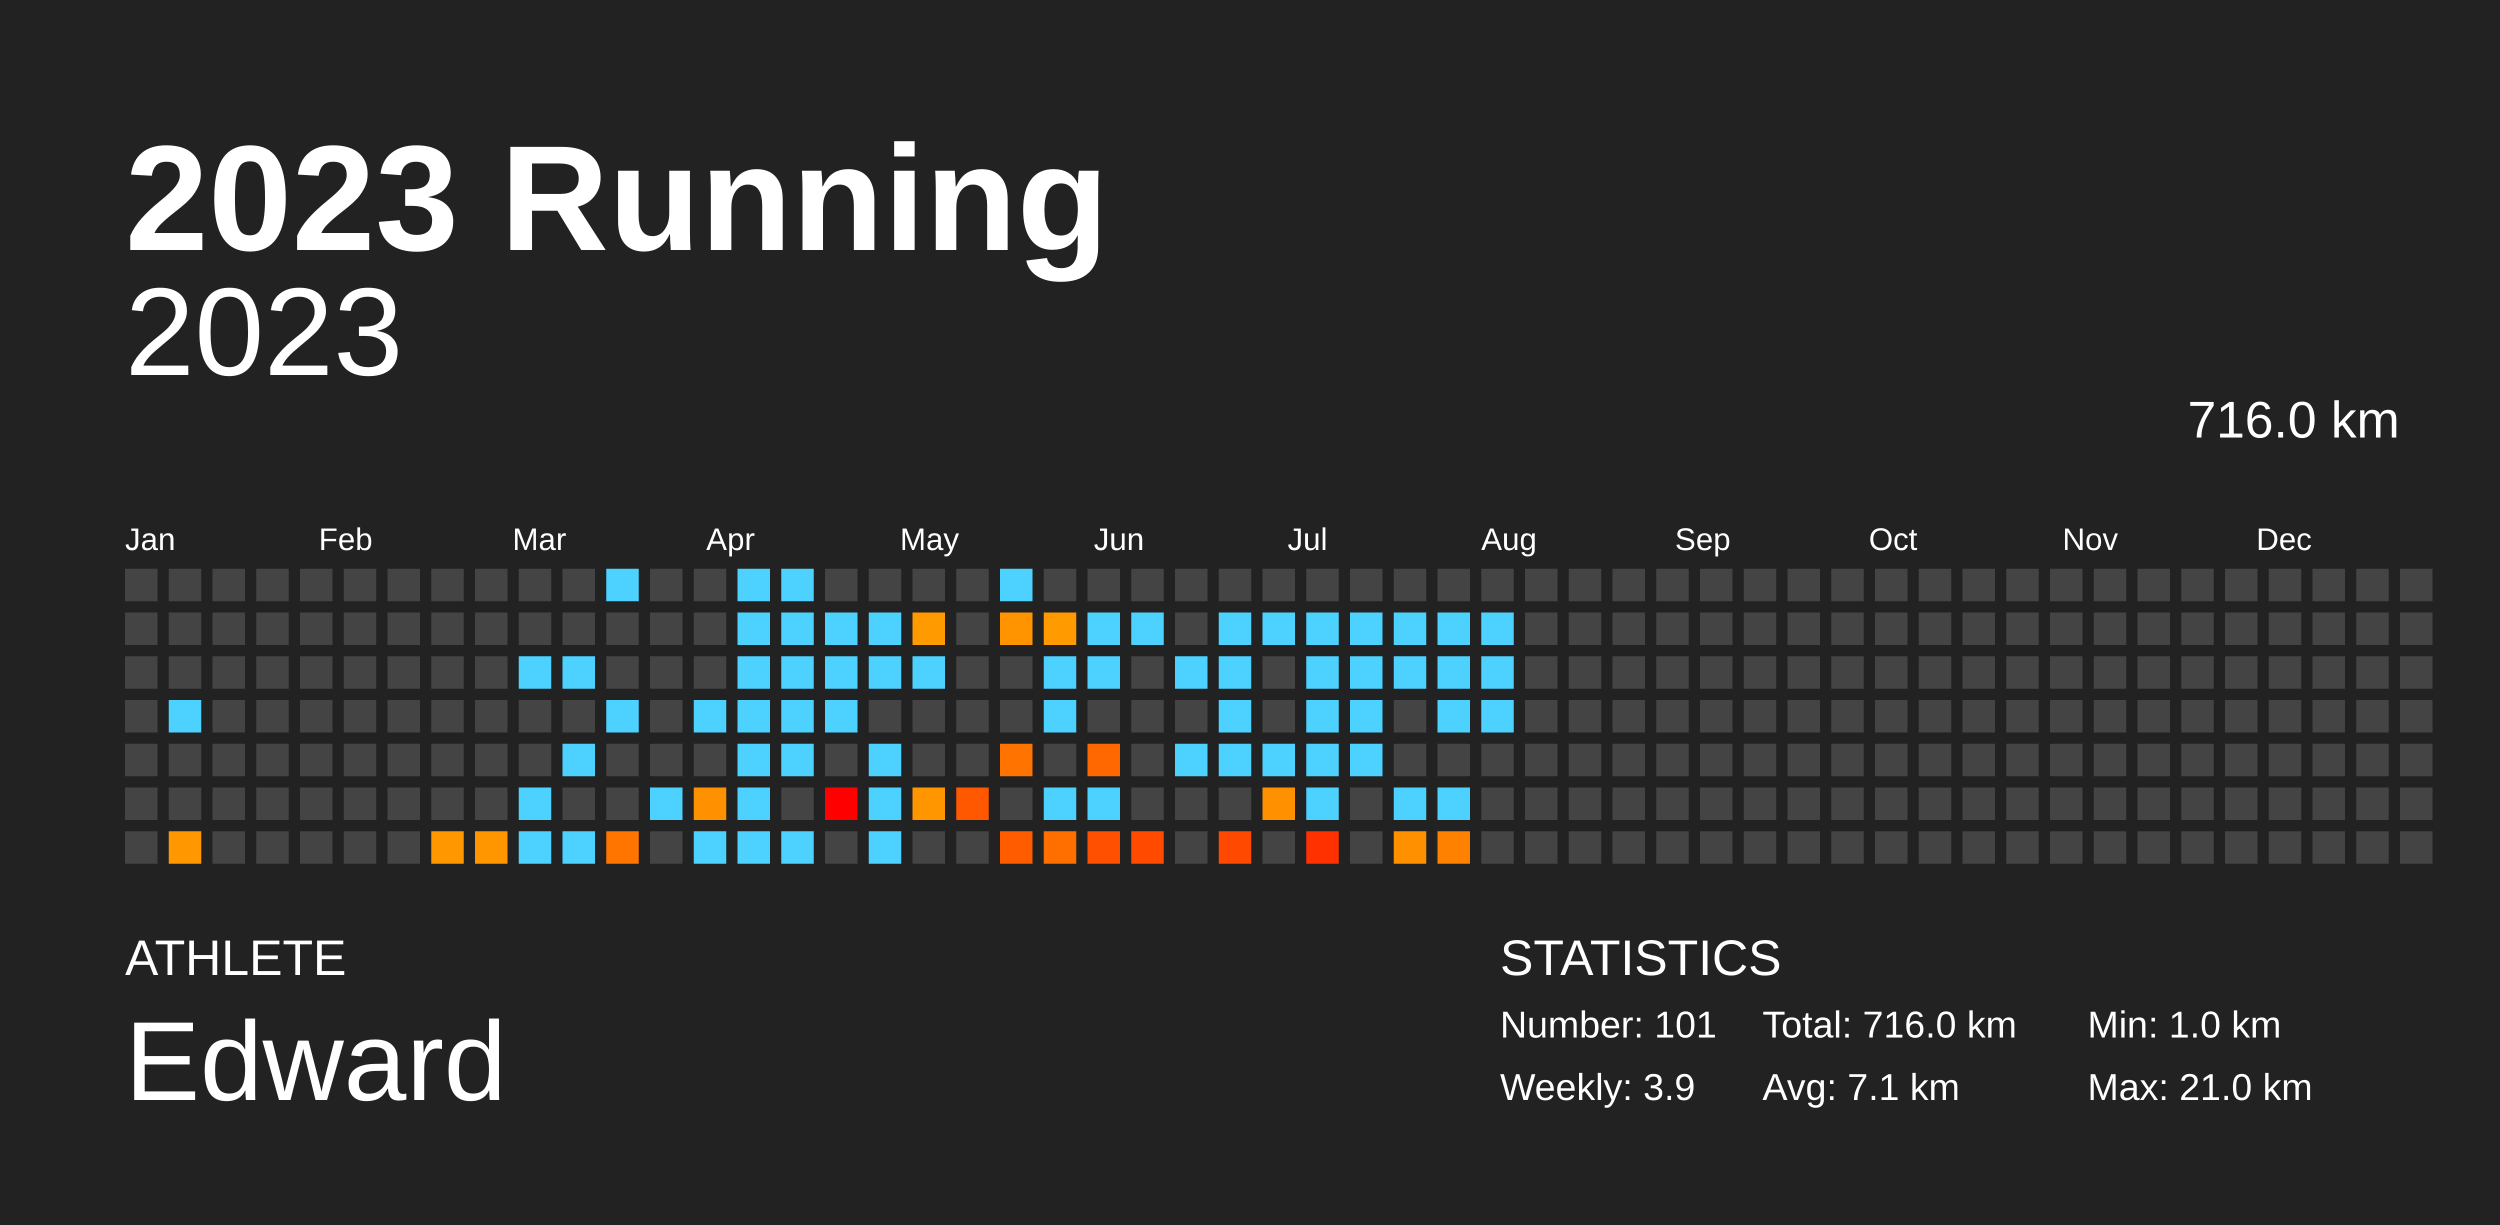
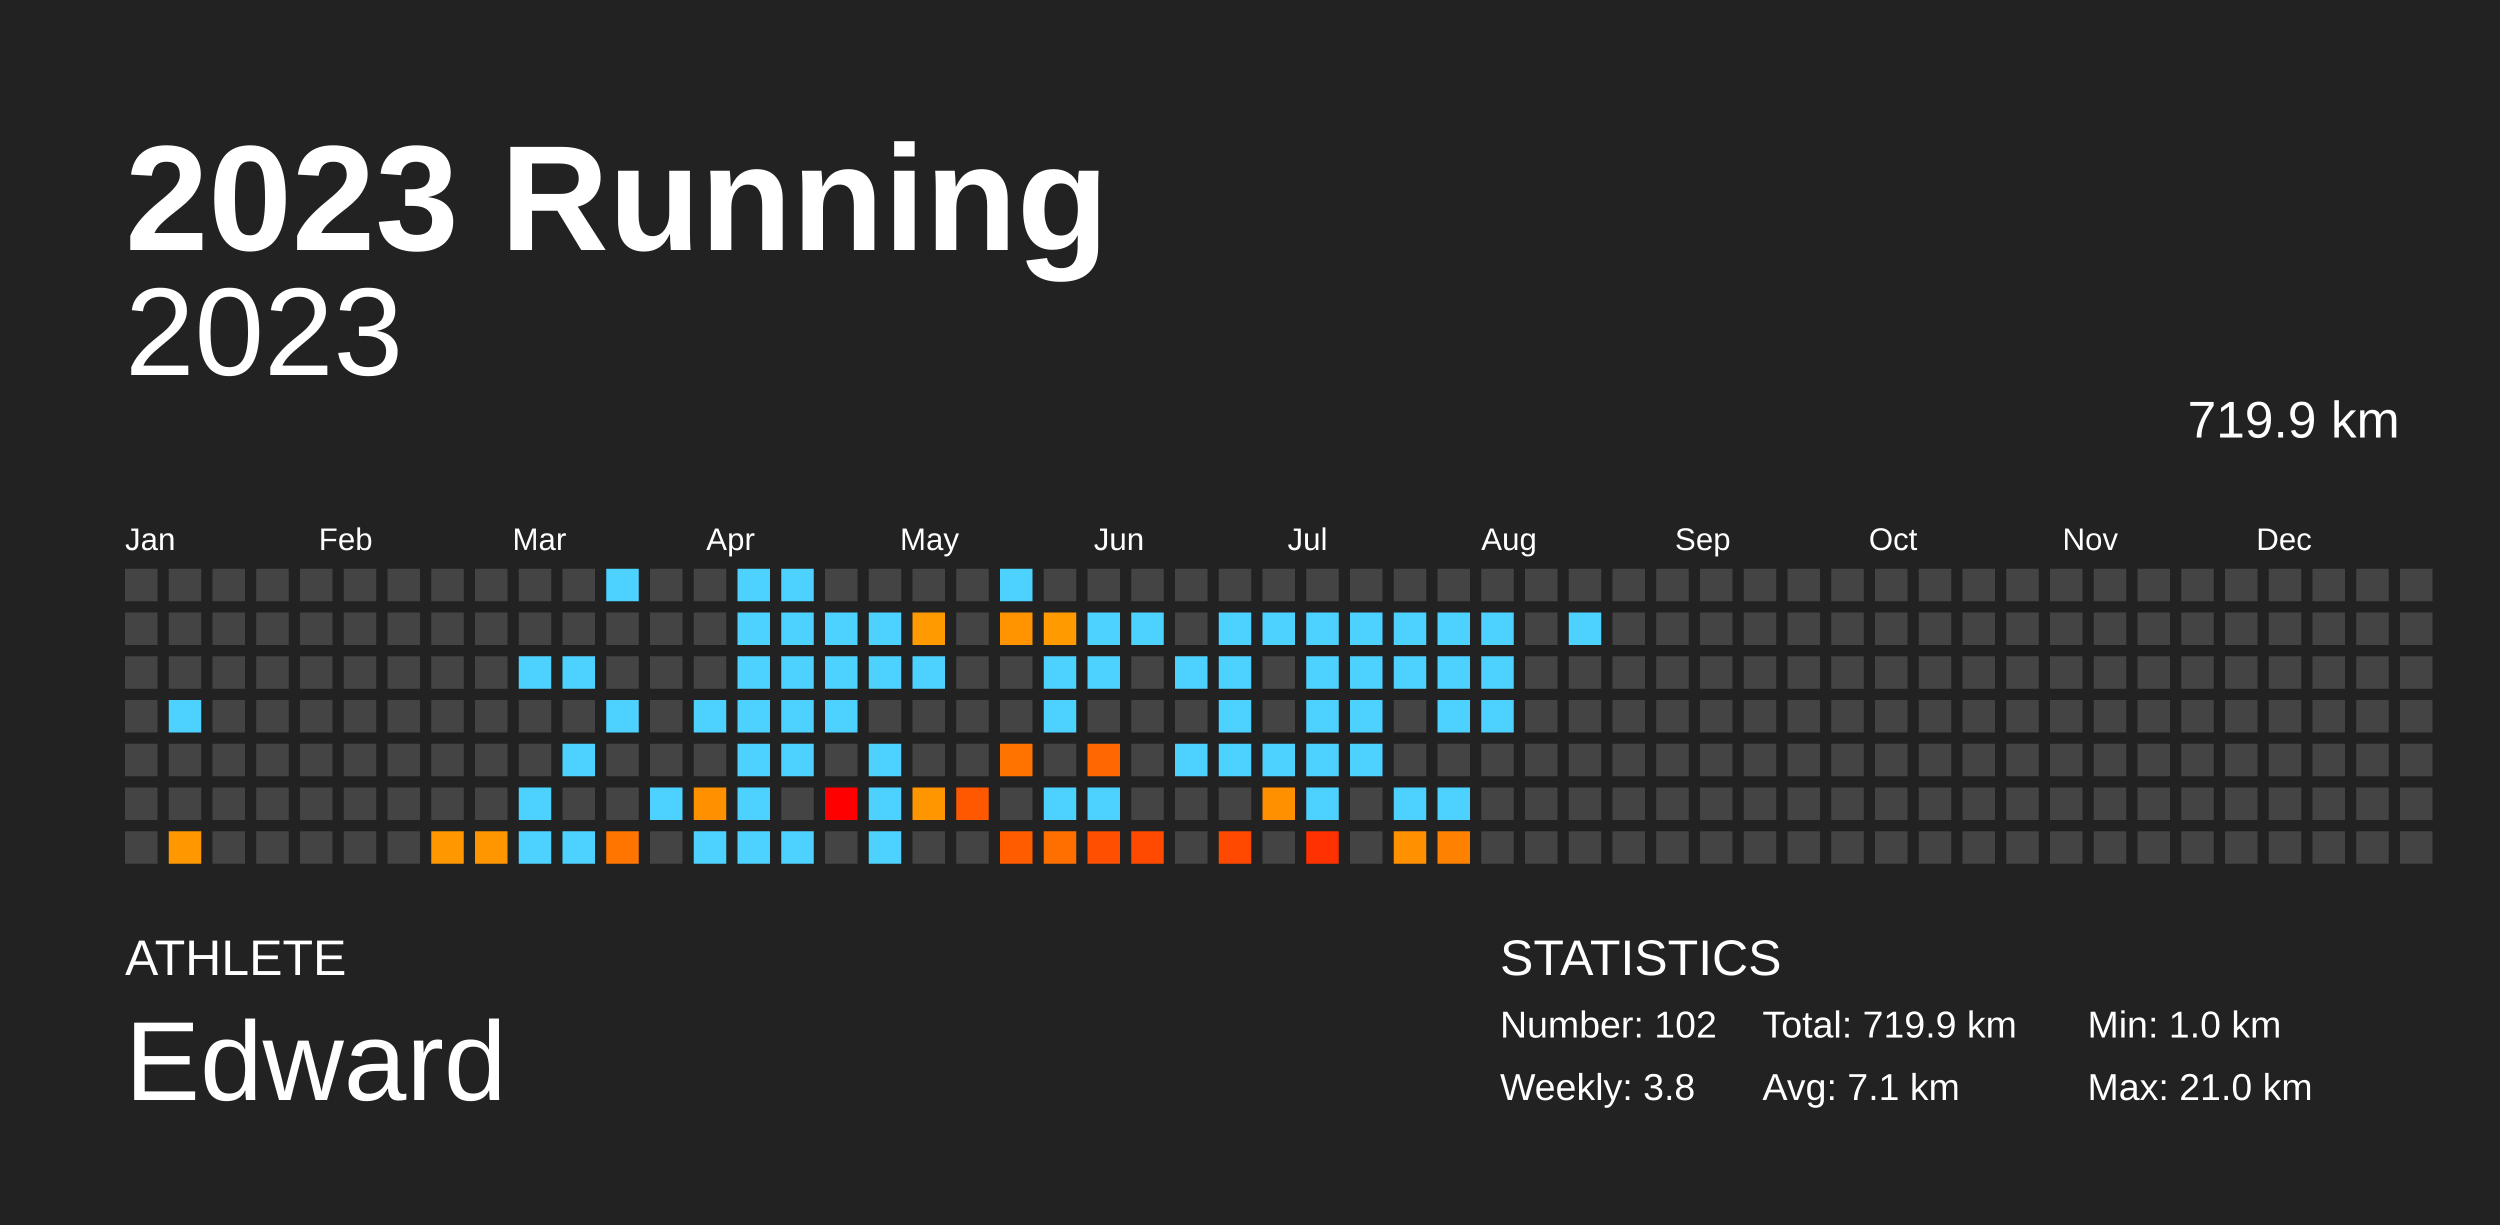
<svg xmlns="http://www.w3.org/2000/svg" baseProfile="full" height="98mm" version="1.1" viewBox="0,0,200,98" width="200mm">
  <defs />
  <rect fill="#222222" height="98" width="200" x="0" y="0" />
  <text fill="#FFFFFF" style="font-size:12px; font-family:Arial; font-weight:bold;" x="10" y="20">2023 Running</text>
  <text fill="#FFFFFF" style="font-size:4px; font-family:Arial" x="10" y="78">ATHLETE</text>
  <text fill="#FFFFFF" style="font-size:9px; font-family:Arial" x="10" y="88">Edward</text>
  <text fill="#FFFFFF" style="font-size:4px; font-family:Arial" x="120" y="78">STATISTICS</text>
-   <text fill="#FFFFFF" style="font-size:3px; font-family:Arial" x="120" y="83">Number: 101</text>
-   <text fill="#FFFFFF" style="font-size:3px; font-family:Arial" x="120" y="88">Weekly: 3.9</text>
-   <text fill="#FFFFFF" style="font-size:3px; font-family:Arial" x="141" y="83">Total: 716.0 km</text>
+   <text fill="#FFFFFF" style="font-size:3px; font-family:Arial" x="120" y="83">Number: 102</text>
+   <text fill="#FFFFFF" style="font-size:3px; font-family:Arial" x="120" y="88">Weekly: 3.8</text>
+   <text fill="#FFFFFF" style="font-size:3px; font-family:Arial" x="141" y="83">Total: 719.9 km</text>
  <text fill="#FFFFFF" style="font-size:3px; font-family:Arial" x="141" y="88">Avg: 7.1 km</text>
  <text fill="#FFFFFF" style="font-size:3px; font-family:Arial" x="167" y="83">Min: 1.0 km</text>
  <text fill="#FFFFFF" style="font-size:3px; font-family:Arial" x="167" y="88">Max: 21.0 km</text>
  <text alignment-baseline="hanging" fill="#FFFFFF" style="font-size:10.0px; font-family:Arial;" x="10" y="30">2023</text>
-   <text alignment-baseline="hanging" fill="#FFFFFF" style="font-size:4.125px; font-family:Arial;" x="175" y="35">716.0 km</text>
+   <text alignment-baseline="hanging" fill="#FFFFFF" style="font-size:4.125px; font-family:Arial;" x="175" y="35">719.9 km</text>
  <text fill="#FFFFFF" style="font-size:2.5px; font-family:Arial" x="10.0" y="44">Jan</text>
  <text fill="#FFFFFF" style="font-size:2.5px; font-family:Arial" x="25.5" y="44">Feb</text>
  <text fill="#FFFFFF" style="font-size:2.5px; font-family:Arial" x="41.0" y="44">Mar</text>
  <text fill="#FFFFFF" style="font-size:2.5px; font-family:Arial" x="56.5" y="44">Apr</text>
  <text fill="#FFFFFF" style="font-size:2.5px; font-family:Arial" x="72.0" y="44">May</text>
  <text fill="#FFFFFF" style="font-size:2.5px; font-family:Arial" x="87.5" y="44">Jun</text>
  <text fill="#FFFFFF" style="font-size:2.5px; font-family:Arial" x="103.0" y="44">Jul</text>
  <text fill="#FFFFFF" style="font-size:2.5px; font-family:Arial" x="118.5" y="44">Aug</text>
  <text fill="#FFFFFF" style="font-size:2.5px; font-family:Arial" x="134.0" y="44">Sep</text>
  <text fill="#FFFFFF" style="font-size:2.5px; font-family:Arial" x="149.5" y="44">Oct</text>
  <text fill="#FFFFFF" style="font-size:2.5px; font-family:Arial" x="165.0" y="44">Nov</text>
  <text fill="#FFFFFF" style="font-size:2.5px; font-family:Arial" x="180.5" y="44">Dec</text>
  <rect fill="#444444" height="2.6" width="2.6" x="10.0" y="45.5" />
  <rect fill="#444444" height="2.6" width="2.6" x="10.0" y="49.0" />
  <rect fill="#444444" height="2.6" width="2.6" x="10.0" y="52.5" />
  <rect fill="#444444" height="2.6" width="2.6" x="10.0" y="56.0" />
  <rect fill="#444444" height="2.6" width="2.6" x="10.0" y="59.5" />
  <rect fill="#444444" height="2.6" width="2.6" x="10.0" y="63.0" />
  <rect fill="#444444" height="2.6" width="2.6" x="10.0" y="66.5" />
  <rect fill="#444444" height="2.6" width="2.6" x="13.5" y="45.5" />
  <rect fill="#444444" height="2.6" width="2.6" x="13.5" y="49.0" />
  <rect fill="#444444" height="2.6" width="2.6" x="13.5" y="52.5" />
  <rect fill="#4dd2ff" height="2.6" width="2.6" x="13.5" y="56.0" />
  <rect fill="#444444" height="2.6" width="2.6" x="13.5" y="59.5" />
  <rect fill="#444444" height="2.6" width="2.6" x="13.5" y="63.0" />
  <rect fill="#ff9700" height="2.6" width="2.6" x="13.5" y="66.5" />
  <rect fill="#444444" height="2.6" width="2.6" x="17.0" y="45.5" />
  <rect fill="#444444" height="2.6" width="2.6" x="17.0" y="49.0" />
  <rect fill="#444444" height="2.6" width="2.6" x="17.0" y="52.5" />
  <rect fill="#444444" height="2.6" width="2.6" x="17.0" y="56.0" />
  <rect fill="#444444" height="2.6" width="2.6" x="17.0" y="59.5" />
  <rect fill="#444444" height="2.6" width="2.6" x="17.0" y="63.0" />
  <rect fill="#444444" height="2.6" width="2.6" x="17.0" y="66.5" />
  <rect fill="#444444" height="2.6" width="2.6" x="20.5" y="45.5" />
  <rect fill="#444444" height="2.6" width="2.6" x="20.5" y="49.0" />
  <rect fill="#444444" height="2.6" width="2.6" x="20.5" y="52.5" />
  <rect fill="#444444" height="2.6" width="2.6" x="20.5" y="56.0" />
  <rect fill="#444444" height="2.6" width="2.6" x="20.5" y="59.5" />
  <rect fill="#444444" height="2.6" width="2.6" x="20.5" y="63.0" />
  <rect fill="#444444" height="2.6" width="2.6" x="20.5" y="66.5" />
  <rect fill="#444444" height="2.6" width="2.6" x="24.0" y="45.5" />
  <rect fill="#444444" height="2.6" width="2.6" x="24.0" y="49.0" />
  <rect fill="#444444" height="2.6" width="2.6" x="24.0" y="52.5" />
  <rect fill="#444444" height="2.6" width="2.6" x="24.0" y="56.0" />
  <rect fill="#444444" height="2.6" width="2.6" x="24.0" y="59.5" />
  <rect fill="#444444" height="2.6" width="2.6" x="24.0" y="63.0" />
  <rect fill="#444444" height="2.6" width="2.6" x="24.0" y="66.5" />
  <rect fill="#444444" height="2.6" width="2.6" x="27.5" y="45.5" />
  <rect fill="#444444" height="2.6" width="2.6" x="27.5" y="49.0" />
  <rect fill="#444444" height="2.6" width="2.6" x="27.5" y="52.5" />
  <rect fill="#444444" height="2.6" width="2.6" x="27.5" y="56.0" />
  <rect fill="#444444" height="2.6" width="2.6" x="27.5" y="59.5" />
  <rect fill="#444444" height="2.6" width="2.6" x="27.5" y="63.0" />
  <rect fill="#444444" height="2.6" width="2.6" x="27.5" y="66.5" />
  <rect fill="#444444" height="2.6" width="2.6" x="31.0" y="45.5" />
  <rect fill="#444444" height="2.6" width="2.6" x="31.0" y="49.0" />
  <rect fill="#444444" height="2.6" width="2.6" x="31.0" y="52.5" />
  <rect fill="#444444" height="2.6" width="2.6" x="31.0" y="56.0" />
  <rect fill="#444444" height="2.6" width="2.6" x="31.0" y="59.5" />
  <rect fill="#444444" height="2.6" width="2.6" x="31.0" y="63.0" />
  <rect fill="#444444" height="2.6" width="2.6" x="31.0" y="66.5" />
  <rect fill="#444444" height="2.6" width="2.6" x="34.5" y="45.5" />
  <rect fill="#444444" height="2.6" width="2.6" x="34.5" y="49.0" />
  <rect fill="#444444" height="2.6" width="2.6" x="34.5" y="52.5" />
  <rect fill="#444444" height="2.6" width="2.6" x="34.5" y="56.0" />
  <rect fill="#444444" height="2.6" width="2.6" x="34.5" y="59.5" />
  <rect fill="#444444" height="2.6" width="2.6" x="34.5" y="63.0" />
  <rect fill="#ff9700" height="2.6" width="2.6" x="34.5" y="66.5" />
  <rect fill="#444444" height="2.6" width="2.6" x="38.0" y="45.5" />
  <rect fill="#444444" height="2.6" width="2.6" x="38.0" y="49.0" />
  <rect fill="#444444" height="2.6" width="2.6" x="38.0" y="52.5" />
  <rect fill="#444444" height="2.6" width="2.6" x="38.0" y="56.0" />
  <rect fill="#444444" height="2.6" width="2.6" x="38.0" y="59.5" />
  <rect fill="#444444" height="2.6" width="2.6" x="38.0" y="63.0" />
  <rect fill="#ff9600" height="2.6" width="2.6" x="38.0" y="66.5" />
  <rect fill="#444444" height="2.6" width="2.6" x="41.5" y="45.5" />
  <rect fill="#444444" height="2.6" width="2.6" x="41.5" y="49.0" />
  <rect fill="#4dd2ff" height="2.6" width="2.6" x="41.5" y="52.5" />
  <rect fill="#444444" height="2.6" width="2.6" x="41.5" y="56.0" />
  <rect fill="#444444" height="2.6" width="2.6" x="41.5" y="59.5" />
  <rect fill="#4dd2ff" height="2.6" width="2.6" x="41.5" y="63.0" />
  <rect fill="#4dd2ff" height="2.6" width="2.6" x="41.5" y="66.5" />
  <rect fill="#444444" height="2.6" width="2.6" x="45.0" y="45.5" />
  <rect fill="#444444" height="2.6" width="2.6" x="45.0" y="49.0" />
  <rect fill="#4dd2ff" height="2.6" width="2.6" x="45.0" y="52.5" />
  <rect fill="#444444" height="2.6" width="2.6" x="45.0" y="56.0" />
  <rect fill="#4dd2ff" height="2.6" width="2.6" x="45.0" y="59.5" />
  <rect fill="#444444" height="2.6" width="2.6" x="45.0" y="63.0" />
  <rect fill="#4dd2ff" height="2.6" width="2.6" x="45.0" y="66.5" />
  <rect fill="#4dd2ff" height="2.6" width="2.6" x="48.5" y="45.5" />
  <rect fill="#444444" height="2.6" width="2.6" x="48.5" y="49.0" />
  <rect fill="#444444" height="2.6" width="2.6" x="48.5" y="52.5" />
  <rect fill="#4dd2ff" height="2.6" width="2.6" x="48.5" y="56.0" />
  <rect fill="#444444" height="2.6" width="2.6" x="48.5" y="59.5" />
  <rect fill="#444444" height="2.6" width="2.6" x="48.5" y="63.0" />
  <rect fill="#ff7500" height="2.6" width="2.6" x="48.5" y="66.5" />
  <rect fill="#444444" height="2.6" width="2.6" x="52.0" y="45.5" />
  <rect fill="#444444" height="2.6" width="2.6" x="52.0" y="49.0" />
  <rect fill="#444444" height="2.6" width="2.6" x="52.0" y="52.5" />
  <rect fill="#444444" height="2.6" width="2.6" x="52.0" y="56.0" />
  <rect fill="#444444" height="2.6" width="2.6" x="52.0" y="59.5" />
  <rect fill="#4dd2ff" height="2.6" width="2.6" x="52.0" y="63.0" />
  <rect fill="#444444" height="2.6" width="2.6" x="52.0" y="66.5" />
  <rect fill="#444444" height="2.6" width="2.6" x="55.5" y="45.5" />
  <rect fill="#444444" height="2.6" width="2.6" x="55.5" y="49.0" />
  <rect fill="#444444" height="2.6" width="2.6" x="55.5" y="52.5" />
  <rect fill="#4dd2ff" height="2.6" width="2.6" x="55.5" y="56.0" />
  <rect fill="#444444" height="2.6" width="2.6" x="55.5" y="59.5" />
  <rect fill="#ff9100" height="2.6" width="2.6" x="55.5" y="63.0" />
  <rect fill="#4dd2ff" height="2.6" width="2.6" x="55.5" y="66.5" />
  <rect fill="#4dd2ff" height="2.6" width="2.6" x="59.0" y="45.5" />
  <rect fill="#4dd2ff" height="2.6" width="2.6" x="59.0" y="49.0" />
  <rect fill="#4dd2ff" height="2.6" width="2.6" x="59.0" y="52.5" />
  <rect fill="#4dd2ff" height="2.6" width="2.6" x="59.0" y="56.0" />
  <rect fill="#4dd2ff" height="2.6" width="2.6" x="59.0" y="59.5" />
  <rect fill="#4dd2ff" height="2.6" width="2.6" x="59.0" y="63.0" />
  <rect fill="#4dd2ff" height="2.6" width="2.6" x="59.0" y="66.5" />
  <rect fill="#4dd2ff" height="2.6" width="2.6" x="62.5" y="45.5" />
  <rect fill="#4dd2ff" height="2.6" width="2.6" x="62.5" y="49.0" />
  <rect fill="#4dd2ff" height="2.6" width="2.6" x="62.5" y="52.5" />
  <rect fill="#4dd2ff" height="2.6" width="2.6" x="62.5" y="56.0" />
  <rect fill="#4dd2ff" height="2.6" width="2.6" x="62.5" y="59.5" />
  <rect fill="#444444" height="2.6" width="2.6" x="62.5" y="63.0" />
  <rect fill="#4dd2ff" height="2.6" width="2.6" x="62.5" y="66.5" />
  <rect fill="#444444" height="2.6" width="2.6" x="66.0" y="45.5" />
  <rect fill="#4dd2ff" height="2.6" width="2.6" x="66.0" y="49.0" />
  <rect fill="#4dd2ff" height="2.6" width="2.6" x="66.0" y="52.5" />
  <rect fill="#4dd2ff" height="2.6" width="2.6" x="66.0" y="56.0" />
  <rect fill="#444444" height="2.6" width="2.6" x="66.0" y="59.5" />
  <rect fill="red" height="2.6" width="2.6" x="66.0" y="63.0" />
  <rect fill="#444444" height="2.6" width="2.6" x="66.0" y="66.5" />
  <rect fill="#444444" height="2.6" width="2.6" x="69.5" y="45.5" />
  <rect fill="#4dd2ff" height="2.6" width="2.6" x="69.5" y="49.0" />
  <rect fill="#4dd2ff" height="2.6" width="2.6" x="69.5" y="52.5" />
  <rect fill="#444444" height="2.6" width="2.6" x="69.5" y="56.0" />
  <rect fill="#4dd2ff" height="2.6" width="2.6" x="69.5" y="59.5" />
  <rect fill="#4dd2ff" height="2.6" width="2.6" x="69.5" y="63.0" />
  <rect fill="#4dd2ff" height="2.6" width="2.6" x="69.5" y="66.5" />
  <rect fill="#444444" height="2.6" width="2.6" x="73.0" y="45.5" />
  <rect fill="#ff9a00" height="2.6" width="2.6" x="73.0" y="49.0" />
  <rect fill="#4dd2ff" height="2.6" width="2.6" x="73.0" y="52.5" />
  <rect fill="#444444" height="2.6" width="2.6" x="73.0" y="56.0" />
  <rect fill="#444444" height="2.6" width="2.6" x="73.0" y="59.5" />
  <rect fill="#ff9600" height="2.6" width="2.6" x="73.0" y="63.0" />
  <rect fill="#444444" height="2.6" width="2.6" x="73.0" y="66.5" />
  <rect fill="#444444" height="2.6" width="2.6" x="76.5" y="45.5" />
  <rect fill="#444444" height="2.6" width="2.6" x="76.5" y="49.0" />
  <rect fill="#444444" height="2.6" width="2.6" x="76.5" y="52.5" />
  <rect fill="#444444" height="2.6" width="2.6" x="76.5" y="56.0" />
  <rect fill="#444444" height="2.6" width="2.6" x="76.5" y="59.5" />
  <rect fill="#ff5800" height="2.6" width="2.6" x="76.5" y="63.0" />
  <rect fill="#444444" height="2.6" width="2.6" x="76.5" y="66.5" />
  <rect fill="#4dd2ff" height="2.6" width="2.6" x="80.0" y="45.5" />
  <rect fill="#ff9300" height="2.6" width="2.6" x="80.0" y="49.0" />
  <rect fill="#444444" height="2.6" width="2.6" x="80.0" y="52.5" />
  <rect fill="#444444" height="2.6" width="2.6" x="80.0" y="56.0" />
  <rect fill="#ff7400" height="2.6" width="2.6" x="80.0" y="59.5" />
  <rect fill="#444444" height="2.6" width="2.6" x="80.0" y="63.0" />
  <rect fill="#ff5c00" height="2.6" width="2.6" x="80.0" y="66.5" />
  <rect fill="#444444" height="2.6" width="2.6" x="83.5" y="45.5" />
  <rect fill="#ff9a00" height="2.6" width="2.6" x="83.5" y="49.0" />
  <rect fill="#4dd2ff" height="2.6" width="2.6" x="83.5" y="52.5" />
  <rect fill="#4dd2ff" height="2.6" width="2.6" x="83.5" y="56.0" />
  <rect fill="#444444" height="2.6" width="2.6" x="83.5" y="59.5" />
  <rect fill="#4dd2ff" height="2.6" width="2.6" x="83.5" y="63.0" />
  <rect fill="#ff6f00" height="2.6" width="2.6" x="83.5" y="66.5" />
  <rect fill="#444444" height="2.6" width="2.6" x="87.0" y="45.5" />
  <rect fill="#4dd2ff" height="2.6" width="2.6" x="87.0" y="49.0" />
  <rect fill="#4dd2ff" height="2.6" width="2.6" x="87.0" y="52.5" />
  <rect fill="#444444" height="2.6" width="2.6" x="87.0" y="56.0" />
  <rect fill="#ff6800" height="2.6" width="2.6" x="87.0" y="59.5" />
  <rect fill="#4dd2ff" height="2.6" width="2.6" x="87.0" y="63.0" />
  <rect fill="#ff4f00" height="2.6" width="2.6" x="87.0" y="66.5" />
  <rect fill="#444444" height="2.6" width="2.6" x="90.5" y="45.5" />
  <rect fill="#4dd2ff" height="2.6" width="2.6" x="90.5" y="49.0" />
  <rect fill="#444444" height="2.6" width="2.6" x="90.5" y="52.5" />
  <rect fill="#444444" height="2.6" width="2.6" x="90.5" y="56.0" />
  <rect fill="#444444" height="2.6" width="2.6" x="90.5" y="59.5" />
  <rect fill="#444444" height="2.6" width="2.6" x="90.5" y="63.0" />
  <rect fill="#ff4a00" height="2.6" width="2.6" x="90.5" y="66.5" />
  <rect fill="#444444" height="2.6" width="2.6" x="94.0" y="45.5" />
  <rect fill="#444444" height="2.6" width="2.6" x="94.0" y="49.0" />
  <rect fill="#4dd2ff" height="2.6" width="2.6" x="94.0" y="52.5" />
  <rect fill="#444444" height="2.6" width="2.6" x="94.0" y="56.0" />
  <rect fill="#4dd2ff" height="2.6" width="2.6" x="94.0" y="59.5" />
  <rect fill="#444444" height="2.6" width="2.6" x="94.0" y="63.0" />
  <rect fill="#444444" height="2.6" width="2.6" x="94.0" y="66.5" />
  <rect fill="#444444" height="2.6" width="2.6" x="97.5" y="45.5" />
  <rect fill="#4dd2ff" height="2.6" width="2.6" x="97.5" y="49.0" />
  <rect fill="#4dd2ff" height="2.6" width="2.6" x="97.5" y="52.5" />
  <rect fill="#4dd2ff" height="2.6" width="2.6" x="97.5" y="56.0" />
  <rect fill="#4dd2ff" height="2.6" width="2.6" x="97.5" y="59.5" />
  <rect fill="#444444" height="2.6" width="2.6" x="97.5" y="63.0" />
  <rect fill="#ff4800" height="2.6" width="2.6" x="97.5" y="66.5" />
  <rect fill="#444444" height="2.6" width="2.6" x="101.0" y="45.5" />
  <rect fill="#4dd2ff" height="2.6" width="2.6" x="101.0" y="49.0" />
  <rect fill="#444444" height="2.6" width="2.6" x="101.0" y="52.5" />
  <rect fill="#444444" height="2.6" width="2.6" x="101.0" y="56.0" />
  <rect fill="#4dd2ff" height="2.6" width="2.6" x="101.0" y="59.5" />
  <rect fill="#ff9000" height="2.6" width="2.6" x="101.0" y="63.0" />
  <rect fill="#444444" height="2.6" width="2.6" x="101.0" y="66.5" />
  <rect fill="#444444" height="2.6" width="2.6" x="104.5" y="45.5" />
  <rect fill="#4dd2ff" height="2.6" width="2.6" x="104.5" y="49.0" />
  <rect fill="#4dd2ff" height="2.6" width="2.6" x="104.5" y="52.5" />
  <rect fill="#4dd2ff" height="2.6" width="2.6" x="104.5" y="56.0" />
  <rect fill="#4dd2ff" height="2.6" width="2.6" x="104.5" y="59.5" />
  <rect fill="#4dd2ff" height="2.6" width="2.6" x="104.5" y="63.0" />
  <rect fill="#ff3100" height="2.6" width="2.6" x="104.5" y="66.5" />
  <rect fill="#444444" height="2.6" width="2.6" x="108.0" y="45.5" />
  <rect fill="#4dd2ff" height="2.6" width="2.6" x="108.0" y="49.0" />
  <rect fill="#4dd2ff" height="2.6" width="2.6" x="108.0" y="52.5" />
  <rect fill="#4dd2ff" height="2.6" width="2.6" x="108.0" y="56.0" />
  <rect fill="#4dd2ff" height="2.6" width="2.6" x="108.0" y="59.5" />
  <rect fill="#444444" height="2.6" width="2.6" x="108.0" y="63.0" />
  <rect fill="#444444" height="2.6" width="2.6" x="108.0" y="66.5" />
  <rect fill="#444444" height="2.6" width="2.6" x="111.5" y="45.5" />
  <rect fill="#4dd2ff" height="2.6" width="2.6" x="111.5" y="49.0" />
  <rect fill="#4dd2ff" height="2.6" width="2.6" x="111.5" y="52.5" />
  <rect fill="#444444" height="2.6" width="2.6" x="111.5" y="56.0" />
  <rect fill="#444444" height="2.6" width="2.6" x="111.5" y="59.5" />
  <rect fill="#4dd2ff" height="2.6" width="2.6" x="111.5" y="63.0" />
  <rect fill="#ff9000" height="2.6" width="2.6" x="111.5" y="66.5" />
  <rect fill="#444444" height="2.6" width="2.6" x="115.0" y="45.5" />
  <rect fill="#4dd2ff" height="2.6" width="2.6" x="115.0" y="49.0" />
  <rect fill="#4dd2ff" height="2.6" width="2.6" x="115.0" y="52.5" />
  <rect fill="#4dd2ff" height="2.6" width="2.6" x="115.0" y="56.0" />
  <rect fill="#444444" height="2.6" width="2.6" x="115.0" y="59.5" />
  <rect fill="#4dd2ff" height="2.6" width="2.6" x="115.0" y="63.0" />
  <rect fill="#ff8100" height="2.6" width="2.6" x="115.0" y="66.5" />
  <rect fill="#444444" height="2.6" width="2.6" x="118.5" y="45.5" />
  <rect fill="#4dd2ff" height="2.6" width="2.6" x="118.5" y="49.0" />
  <rect fill="#4dd2ff" height="2.6" width="2.6" x="118.5" y="52.5" />
  <rect fill="#4dd2ff" height="2.6" width="2.6" x="118.5" y="56.0" />
  <rect fill="#444444" height="2.6" width="2.6" x="118.5" y="59.5" />
  <rect fill="#444444" height="2.6" width="2.6" x="118.5" y="63.0" />
  <rect fill="#444444" height="2.6" width="2.6" x="118.5" y="66.5" />
  <rect fill="#444444" height="2.6" width="2.6" x="122.0" y="45.5" />
  <rect fill="#444444" height="2.6" width="2.6" x="122.0" y="49.0" />
  <rect fill="#444444" height="2.6" width="2.6" x="122.0" y="52.5" />
  <rect fill="#444444" height="2.6" width="2.6" x="122.0" y="56.0" />
  <rect fill="#444444" height="2.6" width="2.6" x="122.0" y="59.5" />
  <rect fill="#444444" height="2.6" width="2.6" x="122.0" y="63.0" />
  <rect fill="#444444" height="2.6" width="2.6" x="122.0" y="66.5" />
  <rect fill="#444444" height="2.6" width="2.6" x="125.5" y="45.5" />
-   <rect fill="#444444" height="2.6" width="2.6" x="125.5" y="49.0" />
+   <rect fill="#4dd2ff" height="2.6" width="2.6" x="125.5" y="49.0" />
  <rect fill="#444444" height="2.6" width="2.6" x="125.5" y="52.5" />
  <rect fill="#444444" height="2.6" width="2.6" x="125.5" y="56.0" />
  <rect fill="#444444" height="2.6" width="2.6" x="125.5" y="59.5" />
  <rect fill="#444444" height="2.6" width="2.6" x="125.5" y="63.0" />
  <rect fill="#444444" height="2.6" width="2.6" x="125.5" y="66.5" />
  <rect fill="#444444" height="2.6" width="2.6" x="129.0" y="45.5" />
  <rect fill="#444444" height="2.6" width="2.6" x="129.0" y="49.0" />
  <rect fill="#444444" height="2.6" width="2.6" x="129.0" y="52.5" />
  <rect fill="#444444" height="2.6" width="2.6" x="129.0" y="56.0" />
  <rect fill="#444444" height="2.6" width="2.6" x="129.0" y="59.5" />
  <rect fill="#444444" height="2.6" width="2.6" x="129.0" y="63.0" />
  <rect fill="#444444" height="2.6" width="2.6" x="129.0" y="66.5" />
  <rect fill="#444444" height="2.6" width="2.6" x="132.5" y="45.5" />
  <rect fill="#444444" height="2.6" width="2.6" x="132.5" y="49.0" />
  <rect fill="#444444" height="2.6" width="2.6" x="132.5" y="52.5" />
  <rect fill="#444444" height="2.6" width="2.6" x="132.5" y="56.0" />
  <rect fill="#444444" height="2.6" width="2.6" x="132.5" y="59.5" />
  <rect fill="#444444" height="2.6" width="2.6" x="132.5" y="63.0" />
  <rect fill="#444444" height="2.6" width="2.6" x="132.5" y="66.5" />
  <rect fill="#444444" height="2.6" width="2.6" x="136.0" y="45.5" />
  <rect fill="#444444" height="2.6" width="2.6" x="136.0" y="49.0" />
  <rect fill="#444444" height="2.6" width="2.6" x="136.0" y="52.5" />
  <rect fill="#444444" height="2.6" width="2.6" x="136.0" y="56.0" />
  <rect fill="#444444" height="2.6" width="2.6" x="136.0" y="59.5" />
  <rect fill="#444444" height="2.6" width="2.6" x="136.0" y="63.0" />
  <rect fill="#444444" height="2.6" width="2.6" x="136.0" y="66.5" />
  <rect fill="#444444" height="2.6" width="2.6" x="139.5" y="45.5" />
  <rect fill="#444444" height="2.6" width="2.6" x="139.5" y="49.0" />
  <rect fill="#444444" height="2.6" width="2.6" x="139.5" y="52.5" />
  <rect fill="#444444" height="2.6" width="2.6" x="139.5" y="56.0" />
  <rect fill="#444444" height="2.6" width="2.6" x="139.5" y="59.5" />
  <rect fill="#444444" height="2.6" width="2.6" x="139.5" y="63.0" />
  <rect fill="#444444" height="2.6" width="2.6" x="139.5" y="66.5" />
  <rect fill="#444444" height="2.6" width="2.6" x="143.0" y="45.5" />
  <rect fill="#444444" height="2.6" width="2.6" x="143.0" y="49.0" />
  <rect fill="#444444" height="2.6" width="2.6" x="143.0" y="52.5" />
  <rect fill="#444444" height="2.6" width="2.6" x="143.0" y="56.0" />
  <rect fill="#444444" height="2.6" width="2.6" x="143.0" y="59.5" />
  <rect fill="#444444" height="2.6" width="2.6" x="143.0" y="63.0" />
  <rect fill="#444444" height="2.6" width="2.6" x="143.0" y="66.5" />
  <rect fill="#444444" height="2.6" width="2.6" x="146.5" y="45.5" />
  <rect fill="#444444" height="2.6" width="2.6" x="146.5" y="49.0" />
  <rect fill="#444444" height="2.6" width="2.6" x="146.5" y="52.5" />
  <rect fill="#444444" height="2.6" width="2.6" x="146.5" y="56.0" />
  <rect fill="#444444" height="2.6" width="2.6" x="146.5" y="59.5" />
  <rect fill="#444444" height="2.6" width="2.6" x="146.5" y="63.0" />
  <rect fill="#444444" height="2.6" width="2.6" x="146.5" y="66.5" />
  <rect fill="#444444" height="2.6" width="2.6" x="150.0" y="45.5" />
  <rect fill="#444444" height="2.6" width="2.6" x="150.0" y="49.0" />
  <rect fill="#444444" height="2.6" width="2.6" x="150.0" y="52.5" />
  <rect fill="#444444" height="2.6" width="2.6" x="150.0" y="56.0" />
  <rect fill="#444444" height="2.6" width="2.6" x="150.0" y="59.5" />
  <rect fill="#444444" height="2.6" width="2.6" x="150.0" y="63.0" />
  <rect fill="#444444" height="2.6" width="2.6" x="150.0" y="66.5" />
  <rect fill="#444444" height="2.6" width="2.6" x="153.5" y="45.5" />
  <rect fill="#444444" height="2.6" width="2.6" x="153.5" y="49.0" />
  <rect fill="#444444" height="2.6" width="2.6" x="153.5" y="52.5" />
  <rect fill="#444444" height="2.6" width="2.6" x="153.5" y="56.0" />
  <rect fill="#444444" height="2.6" width="2.6" x="153.5" y="59.5" />
  <rect fill="#444444" height="2.6" width="2.6" x="153.5" y="63.0" />
  <rect fill="#444444" height="2.6" width="2.6" x="153.5" y="66.5" />
  <rect fill="#444444" height="2.6" width="2.6" x="157.0" y="45.5" />
  <rect fill="#444444" height="2.6" width="2.6" x="157.0" y="49.0" />
  <rect fill="#444444" height="2.6" width="2.6" x="157.0" y="52.5" />
  <rect fill="#444444" height="2.6" width="2.6" x="157.0" y="56.0" />
  <rect fill="#444444" height="2.6" width="2.6" x="157.0" y="59.5" />
  <rect fill="#444444" height="2.6" width="2.6" x="157.0" y="63.0" />
  <rect fill="#444444" height="2.6" width="2.6" x="157.0" y="66.5" />
  <rect fill="#444444" height="2.6" width="2.6" x="160.5" y="45.5" />
  <rect fill="#444444" height="2.6" width="2.6" x="160.5" y="49.0" />
  <rect fill="#444444" height="2.6" width="2.6" x="160.5" y="52.5" />
  <rect fill="#444444" height="2.6" width="2.6" x="160.5" y="56.0" />
  <rect fill="#444444" height="2.6" width="2.6" x="160.5" y="59.5" />
  <rect fill="#444444" height="2.6" width="2.6" x="160.5" y="63.0" />
  <rect fill="#444444" height="2.6" width="2.6" x="160.5" y="66.5" />
  <rect fill="#444444" height="2.6" width="2.6" x="164.0" y="45.5" />
  <rect fill="#444444" height="2.6" width="2.6" x="164.0" y="49.0" />
  <rect fill="#444444" height="2.6" width="2.6" x="164.0" y="52.5" />
  <rect fill="#444444" height="2.6" width="2.6" x="164.0" y="56.0" />
  <rect fill="#444444" height="2.6" width="2.6" x="164.0" y="59.5" />
  <rect fill="#444444" height="2.6" width="2.6" x="164.0" y="63.0" />
  <rect fill="#444444" height="2.6" width="2.6" x="164.0" y="66.5" />
  <rect fill="#444444" height="2.6" width="2.6" x="167.5" y="45.5" />
  <rect fill="#444444" height="2.6" width="2.6" x="167.5" y="49.0" />
  <rect fill="#444444" height="2.6" width="2.6" x="167.5" y="52.5" />
  <rect fill="#444444" height="2.6" width="2.6" x="167.5" y="56.0" />
  <rect fill="#444444" height="2.6" width="2.6" x="167.5" y="59.5" />
  <rect fill="#444444" height="2.6" width="2.6" x="167.5" y="63.0" />
  <rect fill="#444444" height="2.6" width="2.6" x="167.5" y="66.5" />
  <rect fill="#444444" height="2.6" width="2.6" x="171.0" y="45.5" />
  <rect fill="#444444" height="2.6" width="2.6" x="171.0" y="49.0" />
  <rect fill="#444444" height="2.6" width="2.6" x="171.0" y="52.5" />
  <rect fill="#444444" height="2.6" width="2.6" x="171.0" y="56.0" />
  <rect fill="#444444" height="2.6" width="2.6" x="171.0" y="59.5" />
  <rect fill="#444444" height="2.6" width="2.6" x="171.0" y="63.0" />
  <rect fill="#444444" height="2.6" width="2.6" x="171.0" y="66.5" />
  <rect fill="#444444" height="2.6" width="2.6" x="174.5" y="45.5" />
  <rect fill="#444444" height="2.6" width="2.6" x="174.5" y="49.0" />
  <rect fill="#444444" height="2.6" width="2.6" x="174.5" y="52.5" />
  <rect fill="#444444" height="2.6" width="2.6" x="174.5" y="56.0" />
  <rect fill="#444444" height="2.6" width="2.6" x="174.5" y="59.5" />
  <rect fill="#444444" height="2.6" width="2.6" x="174.5" y="63.0" />
  <rect fill="#444444" height="2.6" width="2.6" x="174.5" y="66.5" />
  <rect fill="#444444" height="2.6" width="2.6" x="178.0" y="45.5" />
  <rect fill="#444444" height="2.6" width="2.6" x="178.0" y="49.0" />
  <rect fill="#444444" height="2.6" width="2.6" x="178.0" y="52.5" />
  <rect fill="#444444" height="2.6" width="2.6" x="178.0" y="56.0" />
  <rect fill="#444444" height="2.6" width="2.6" x="178.0" y="59.5" />
  <rect fill="#444444" height="2.6" width="2.6" x="178.0" y="63.0" />
  <rect fill="#444444" height="2.6" width="2.6" x="178.0" y="66.5" />
  <rect fill="#444444" height="2.6" width="2.6" x="181.5" y="45.5" />
  <rect fill="#444444" height="2.6" width="2.6" x="181.5" y="49.0" />
  <rect fill="#444444" height="2.6" width="2.6" x="181.5" y="52.5" />
  <rect fill="#444444" height="2.6" width="2.6" x="181.5" y="56.0" />
  <rect fill="#444444" height="2.6" width="2.6" x="181.5" y="59.5" />
  <rect fill="#444444" height="2.6" width="2.6" x="181.5" y="63.0" />
  <rect fill="#444444" height="2.6" width="2.6" x="181.5" y="66.5" />
  <rect fill="#444444" height="2.6" width="2.6" x="185.0" y="45.5" />
  <rect fill="#444444" height="2.6" width="2.6" x="185.0" y="49.0" />
  <rect fill="#444444" height="2.6" width="2.6" x="185.0" y="52.5" />
  <rect fill="#444444" height="2.6" width="2.6" x="185.0" y="56.0" />
  <rect fill="#444444" height="2.6" width="2.6" x="185.0" y="59.5" />
  <rect fill="#444444" height="2.6" width="2.6" x="185.0" y="63.0" />
  <rect fill="#444444" height="2.6" width="2.6" x="185.0" y="66.5" />
  <rect fill="#444444" height="2.6" width="2.6" x="188.5" y="45.5" />
  <rect fill="#444444" height="2.6" width="2.6" x="188.5" y="49.0" />
  <rect fill="#444444" height="2.6" width="2.6" x="188.5" y="52.5" />
  <rect fill="#444444" height="2.6" width="2.6" x="188.5" y="56.0" />
  <rect fill="#444444" height="2.6" width="2.6" x="188.5" y="59.5" />
  <rect fill="#444444" height="2.6" width="2.6" x="188.5" y="63.0" />
  <rect fill="#444444" height="2.6" width="2.6" x="188.5" y="66.5" />
  <rect fill="#444444" height="2.6" width="2.6" x="192.0" y="45.5" />
  <rect fill="#444444" height="2.6" width="2.6" x="192.0" y="49.0" />
  <rect fill="#444444" height="2.6" width="2.6" x="192.0" y="52.5" />
  <rect fill="#444444" height="2.6" width="2.6" x="192.0" y="56.0" />
  <rect fill="#444444" height="2.6" width="2.6" x="192.0" y="59.5" />
  <rect fill="#444444" height="2.6" width="2.6" x="192.0" y="63.0" />
  <rect fill="#444444" height="2.6" width="2.6" x="192.0" y="66.5" />
</svg>
